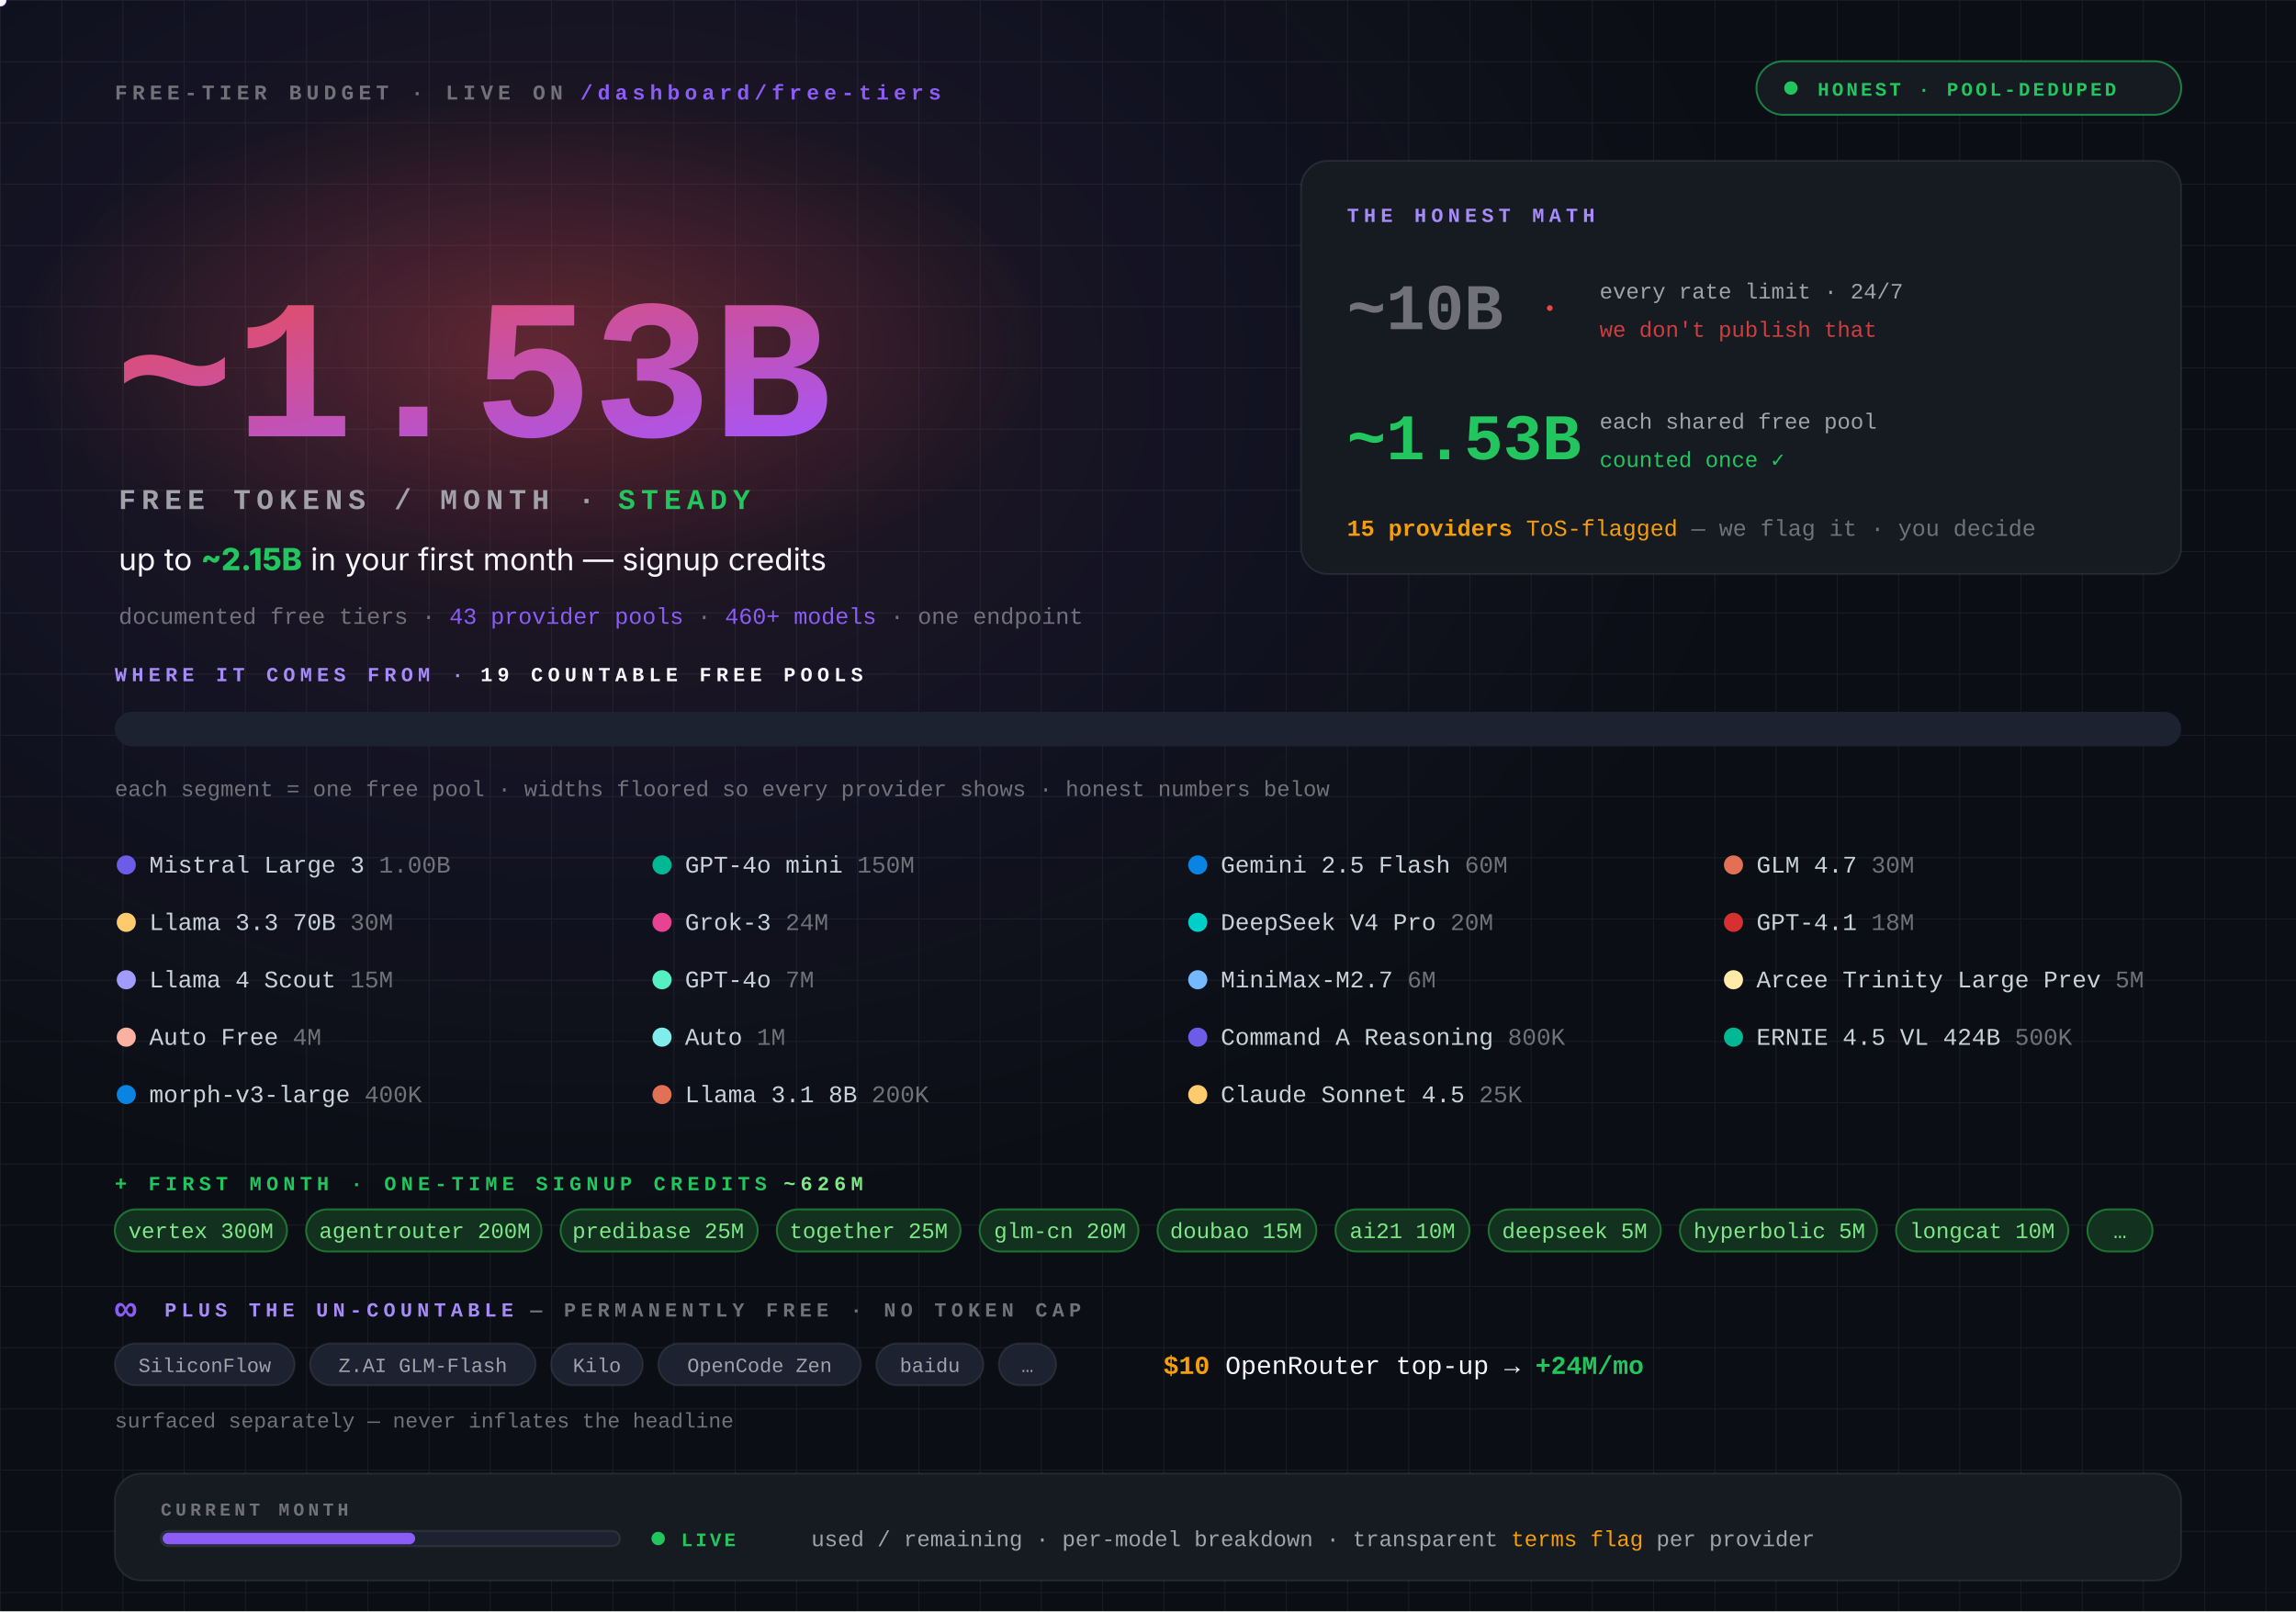
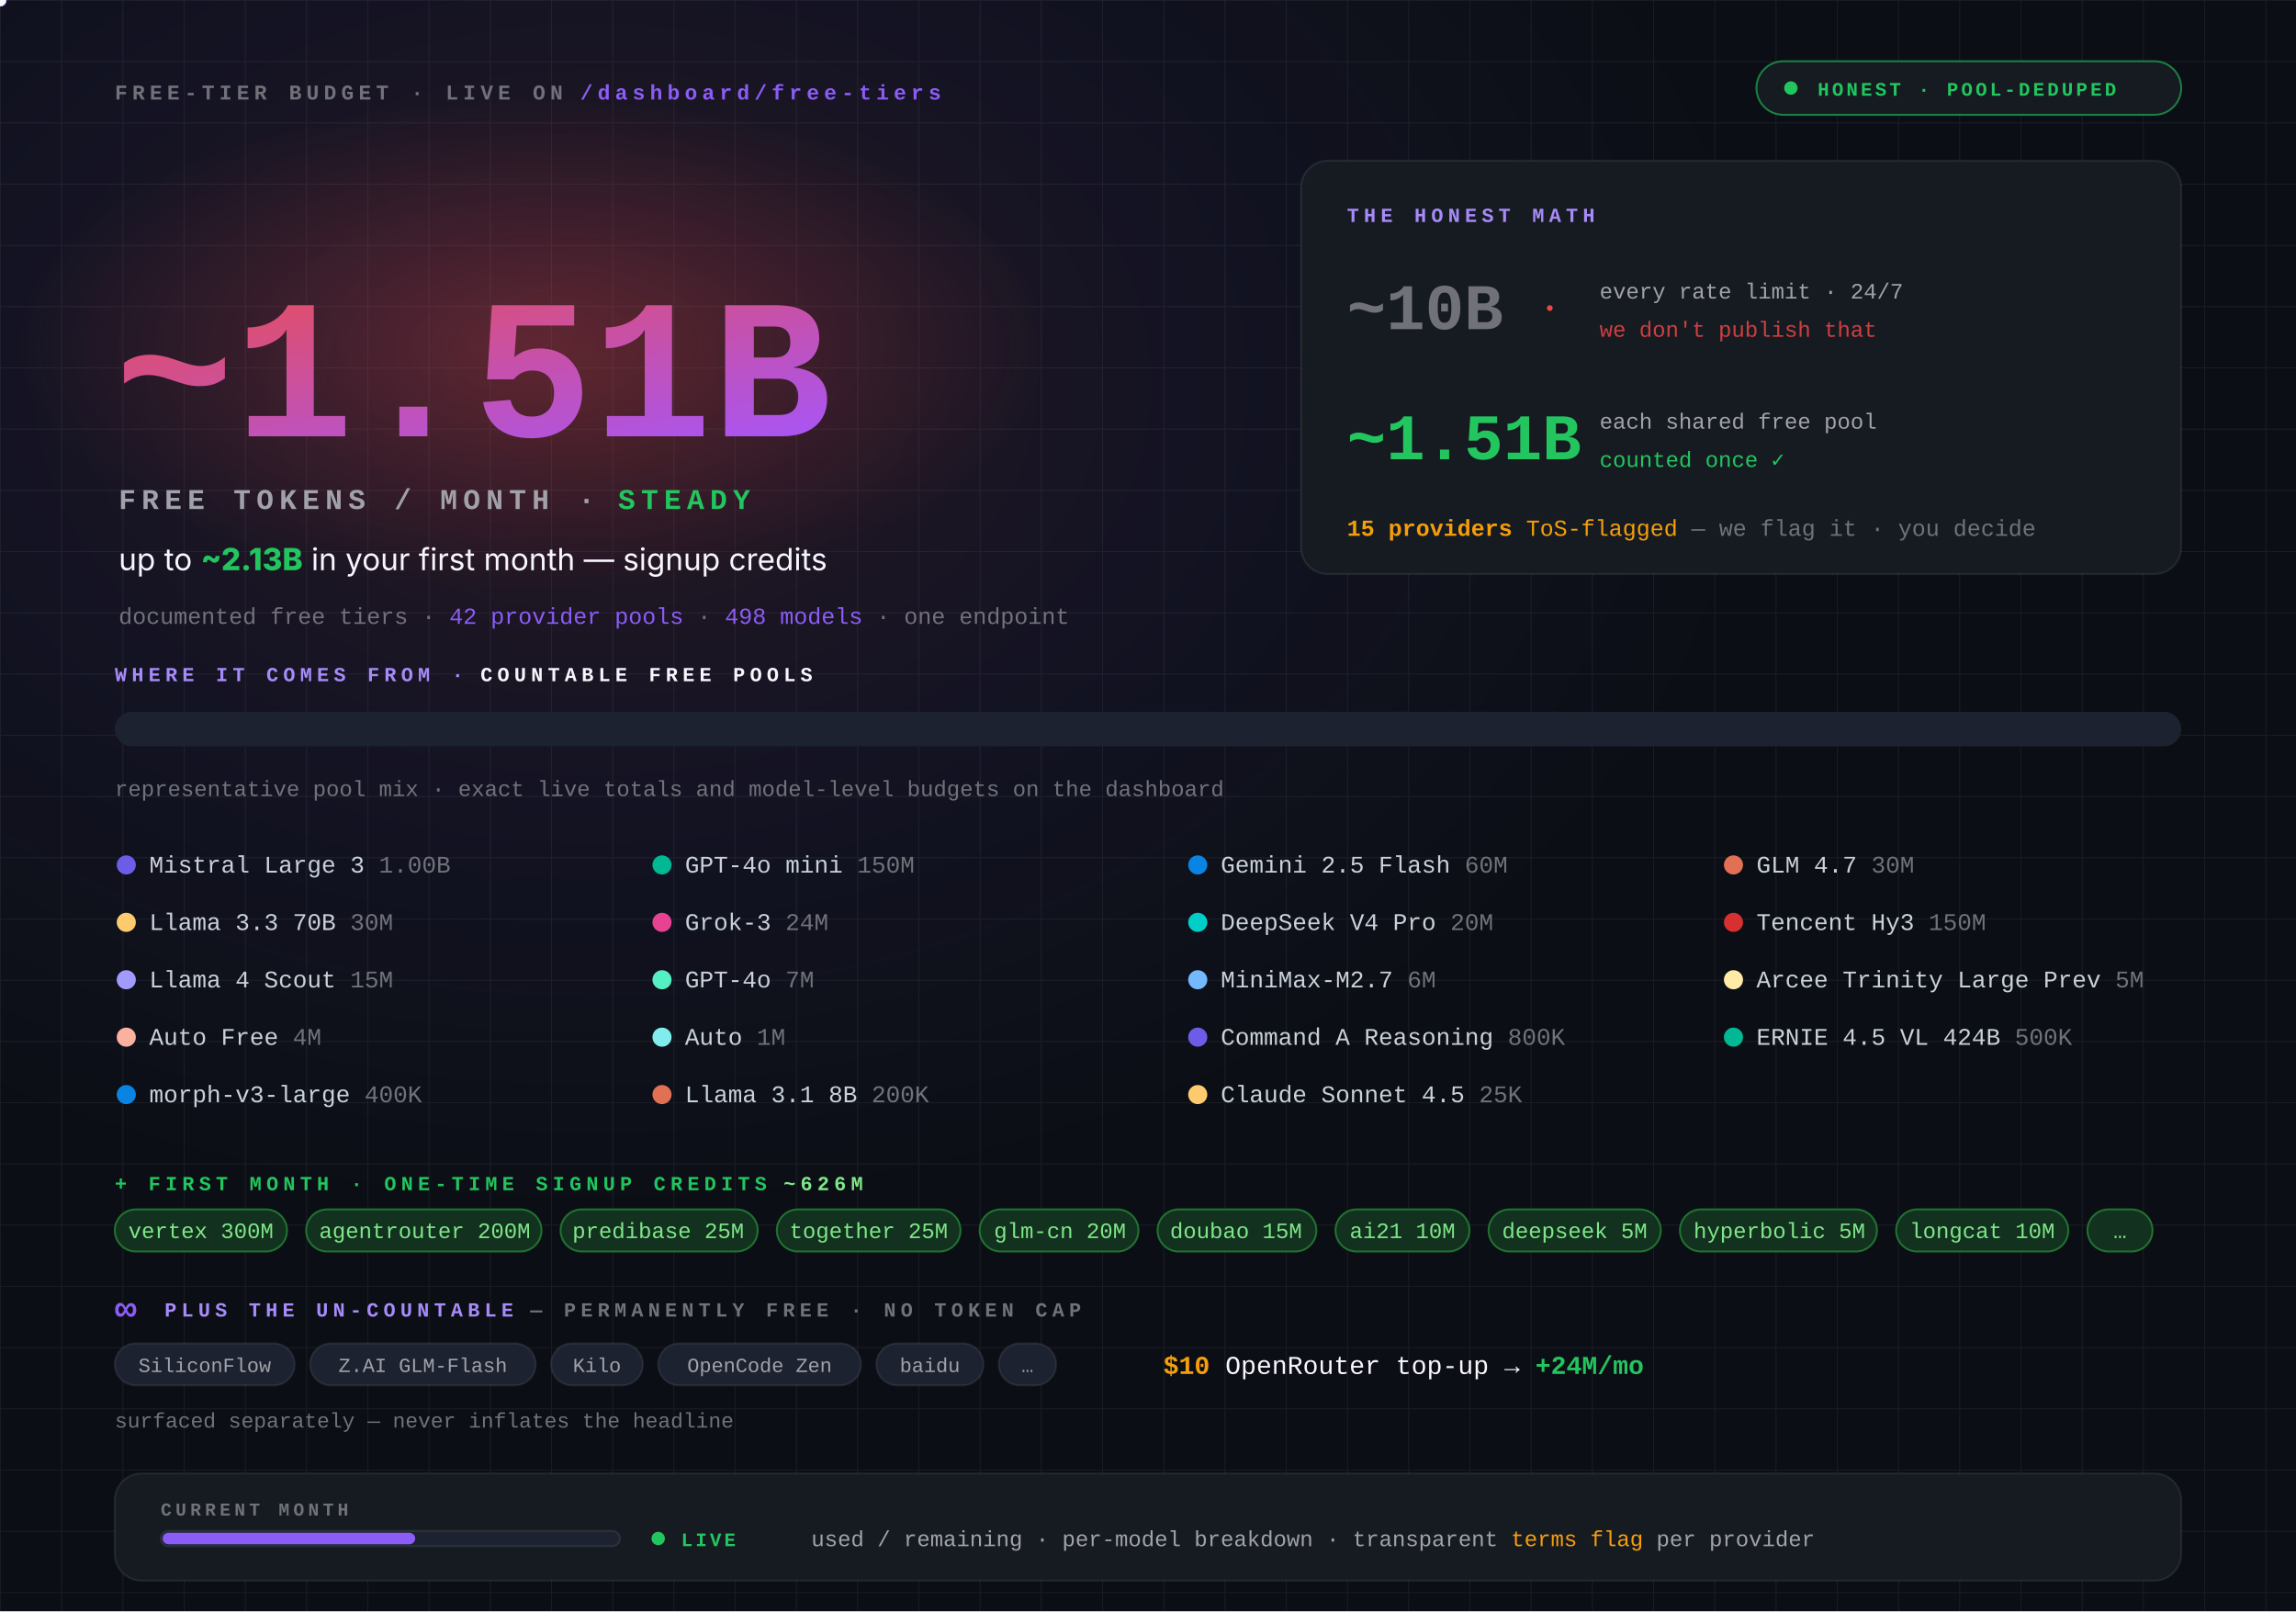
- <svg xmlns="http://www.w3.org/2000/svg" viewBox="0 0 1200 842" role="img" aria-label="OmniRoute free-tier budget: about 1.53 billion free tokens per month steady, up to about 2.15 billion in your first month with signup credits, aggregated from the documented free tiers of 43 provider pools and 460+ models behind one endpoint, live on /dashboard/free-tiers. Honest pool-deduped math: each shared free pool is counted once — counting every rate limit 24/7 would read about 10B, which we don't publish; 15 providers carry a ToS flag so you decide. Budget bar of the 19 countable free pools with per-model breakdown: Mistral Large 3 1B, GPT-4o mini 150M, Gemini 2.5 Flash 60M, GLM 4.7 30M, Llama 3.3 70B 30M, Grok-3 24M, DeepSeek V4 Pro 20M, GPT-4.1 18M, Llama 4 Scout 15M, GPT-4o 7M, MiniMax-M2.7 6M, Arcee Trinity 5M, and more. First month adds one-time signup credits of about 626M (vertex 300M, agentrouter 200M, predibase 25M, together 25M, glm-cn 20M, doubao 15M, ai21 10M, longcat 10M, deepseek 5M, hyperbolic 5M, nscale 5M). Plus the un-countable: permanently-free no-token-cap providers (SiliconFlow, Z.AI GLM-Flash, Kilo, OpenCode Zen, baidu and more) and a $10 OpenRouter top-up unlocking +24M per month, surfaced separately so they never inflate the headline. Live used/remaining and per-model breakdown on the dashboard.">
+ <svg xmlns="http://www.w3.org/2000/svg" viewBox="0 0 1200 842" role="img" aria-label="OmniRoute free-tier budget: about 1.51 billion free tokens per month steady, up to about 2.13 billion in your first month with signup credits, aggregated from the documented free tiers of 42 provider pools and 498 models behind one endpoint, live on /dashboard/free-tiers. Honest pool-deduped math: each shared free pool is counted once — counting every rate limit 24/7 would read about 10B, which we don't publish; 15 providers carry a ToS flag so you decide. Budget bar with a representative per-model breakdown: Mistral Large 3 1B, GPT-4o mini 150M, Tencent Hy3 150M, Gemini 2.5 Flash 60M, GLM 4.7 30M, Llama 3.3 70B 30M, Grok-3 24M, DeepSeek V4 Pro 20M, Llama 4 Scout 15M, GPT-4o 7M, MiniMax-M2.7 6M, Arcee Trinity 5M, and more. First month adds one-time signup credits of about 626M (vertex 300M, agentrouter 200M, predibase 25M, together 25M, glm-cn 20M, doubao 15M, ai21 10M, longcat 10M, deepseek 5M, hyperbolic 5M, nscale 5M). Plus the un-countable: permanently-free no-token-cap providers (SiliconFlow, Z.AI GLM-Flash, Kilo, OpenCode Zen, baidu and more) and a $10 OpenRouter top-up unlocking +24M per month, surfaced separately so they never inflate the headline. Live used/remaining and per-model breakdown on the dashboard.">
  <defs>
    <pattern id="gridPaperF" width="32" height="32" patternUnits="userSpaceOnUse">
      <path d="M 32 0 L 0 0 0 32" fill="none" stroke="#ffffff" stroke-opacity="0.06" stroke-width="1" />
    </pattern>
    <radialGradient id="bgGlowF" cx="26%" cy="24%" r="52%">
      <stop offset="0%" stop-color="#e54d5e" stop-opacity="0.14" />
      <stop offset="55%" stop-color="#8b5cf6" stop-opacity="0.06" />
      <stop offset="100%" stop-color="#6366f1" stop-opacity="0" />
    </radialGradient>
    <linearGradient id="gradBrandF" x1="0" y1="0" x2="1" y2="1">
      <stop offset="0%" stop-color="#e54d5e" />
      <stop offset="100%" stop-color="#a855f7" />
    </linearGradient>
    <radialGradient id="heroGlowF" cx="50%" cy="50%" r="50%">
      <stop offset="0%" stop-color="#e54d5e" stop-opacity="0.30" />
      <stop offset="100%" stop-color="#e54d5e" stop-opacity="0" />
    </radialGradient>
    <path id="pTk1F" d="M 44,84 C 150,112 190,146 302,168" />
    <path id="pTk2F" d="M 30,310 C 136,290 176,240 296,206" />
    <path id="pTk3F" d="M 96,436 C 186,392 208,308 314,230" />
    <clipPath id="barShapeF">
      <rect x="60" y="372" width="1080" height="18" rx="9" />
    </clipPath>
    <clipPath id="barRevF">
      <rect x="60" y="372" width="0" height="18">
        <animate attributeName="width" values="1080;0;1080;1080" keyTimes="0;0.02;0.24;1" dur="10s" repeatCount="indefinite" />
      </rect>
    </clipPath>
  </defs>
  <rect width="1200" height="842" fill="#0b0e14" />
  <rect width="1200" height="842" fill="url(#gridPaperF)" />
  <rect width="1200" height="842" fill="url(#bgGlowF)" />
  <text x="60" y="52" font-family="Consolas, 'Courier New', monospace" font-size="11" letter-spacing="2.5" font-weight="700" fill="#71717a">FREE-TIER BUDGET · LIVE ON <tspan fill="#8b5cf6">/dashboard/free-tiers</tspan>
  </text>
  <g transform="translate(918, 32)">
    <rect width="222" height="28" rx="14" fill="#161b22" stroke="#22c55e" stroke-width="1" stroke-opacity="0.6" />
    <circle cx="18" cy="14" r="3.5" fill="#22c55e">
      <animate attributeName="opacity" values="1;0.35;1" dur="1.6s" repeatCount="indefinite" />
    </circle>
    <text x="32" y="18" font-family="Consolas, 'Courier New', monospace" font-size="10" letter-spacing="1.5" font-weight="700" fill="#22c55e">HONEST · POOL-DEDUPED</text>
  </g>
  <ellipse cx="280" cy="180" rx="270" ry="130" fill="url(#heroGlowF)">
    <animate attributeName="rx" values="250;290;250" dur="4s" repeatCount="indefinite" />
  </ellipse>
  <g fill="#a78bfa">
    <circle r="3.4">
      <animateMotion dur="2.4s" repeatCount="indefinite" begin="0s">
        <mpath href="#pTk1F" />
      </animateMotion>
      <animate attributeName="opacity" values="0;1;1;0" dur="2.4s" begin="0s" repeatCount="indefinite" />
    </circle>
    <circle r="3.4">
      <animateMotion dur="2.4s" repeatCount="indefinite" begin="0.8s">
        <mpath href="#pTk2F" />
      </animateMotion>
      <animate attributeName="opacity" values="0;1;1;0" dur="2.4s" begin="0.8s" repeatCount="indefinite" />
    </circle>
    <circle r="3.4">
      <animateMotion dur="2.4s" repeatCount="indefinite" begin="1.6s">
        <mpath href="#pTk3F" />
      </animateMotion>
      <animate attributeName="opacity" values="0;1;1;0" dur="2.4s" begin="1.6s" repeatCount="indefinite" />
    </circle>
  </g>
-   <text x="60" y="228" font-family="Consolas, 'Courier New', monospace" font-size="104" font-weight="800" fill="url(#gradBrandF)">~1.53B</text>
+   <text x="60" y="228" font-family="Consolas, 'Courier New', monospace" font-size="104" font-weight="800" fill="url(#gradBrandF)">~1.51B</text>
  <text x="62" y="266" font-family="Consolas, 'Courier New', monospace" font-size="15" letter-spacing="3" font-weight="700" fill="#a1a1aa">FREE TOKENS / MONTH · <tspan fill="#22c55e">STEADY</tspan>
  </text>
-   <text x="62" y="298" font-family="Inter, 'Segoe UI', Arial, Helvetica, system-ui, sans-serif" font-size="16" fill="#F7F6FC">up to <tspan font-weight="800" fill="#22c55e">~2.15B</tspan> in your first month — signup credits</text>
-   <text x="62" y="326" font-family="Consolas, 'Courier New', monospace" font-size="12" fill="#71717a">documented free tiers · <tspan fill="#8b5cf6">43 provider pools</tspan> · <tspan fill="#8b5cf6">460+ models</tspan> · one endpoint</text>
+   <text x="62" y="298" font-family="Inter, 'Segoe UI', Arial, Helvetica, system-ui, sans-serif" font-size="16" fill="#F7F6FC">up to <tspan font-weight="800" fill="#22c55e">~2.13B</tspan> in your first month — signup credits</text>
+   <text x="62" y="326" font-family="Consolas, 'Courier New', monospace" font-size="12" fill="#71717a">documented free tiers · <tspan fill="#8b5cf6">42 provider pools</tspan> · <tspan fill="#8b5cf6">498 models</tspan> · one endpoint</text>
  <rect x="680" y="84" width="460" height="216" rx="14" fill="#161b22" stroke="#ffffff" stroke-opacity="0.08" stroke-width="1" />
  <text x="704" y="116" font-family="Consolas, 'Courier New', monospace" font-size="10.5" letter-spacing="2.5" font-weight="700" fill="#a78bfa">THE HONEST MATH</text>
  <text x="704" y="172" font-family="Consolas, 'Courier New', monospace" font-size="34" font-weight="800" fill="#71717a">~10B</text>
  <line x1="698" y1="161" x2="810" y2="161" stroke="#ef4444" stroke-width="3" stroke-linecap="round" stroke-dasharray="112" stroke-dashoffset="112">
    <animate attributeName="stroke-dashoffset" values="0;112;0;0" keyTimes="0;0.10;0.18;1" dur="10s" repeatCount="indefinite" />
  </line>
  <text x="836" y="156" font-family="Consolas, 'Courier New', monospace" font-size="11.5" fill="#a1a1aa">every rate limit · 24/7</text>
  <text x="836" y="176" font-family="Consolas, 'Courier New', monospace" font-size="11.5" fill="#ef4444" opacity="0.85">we don't publish that</text>
-   <text x="704" y="240" font-family="Consolas, 'Courier New', monospace" font-size="34" font-weight="800" fill="#22c55e">~1.53B</text>
+   <text x="704" y="240" font-family="Consolas, 'Courier New', monospace" font-size="34" font-weight="800" fill="#22c55e">~1.51B</text>
  <text x="836" y="224" font-family="Consolas, 'Courier New', monospace" font-size="11.5" fill="#a1a1aa">each shared free pool</text>
  <text x="836" y="244" font-family="Consolas, 'Courier New', monospace" font-size="11.5" fill="#22c55e">counted once ✓</text>
  <text x="704" y="280" font-family="Consolas, 'Courier New', monospace" font-size="12" fill="#f59e0b">
    <tspan font-weight="800">15 providers</tspan> ToS-flagged <tspan fill="#71717a">— we flag it · you decide</tspan>
  </text>
-   <text x="60" y="356" font-family="Consolas, 'Courier New', monospace" font-size="10.5" letter-spacing="2.5" font-weight="700" fill="#a78bfa">WHERE IT COMES FROM · <tspan fill="#F7F6FC">19 COUNTABLE FREE POOLS</tspan>
+   <text x="60" y="356" font-family="Consolas, 'Courier New', monospace" font-size="10.5" letter-spacing="2.5" font-weight="700" fill="#a78bfa">WHERE IT COMES FROM · <tspan fill="#F7F6FC">COUNTABLE FREE POOLS</tspan>
  </text>
  <g clip-path="url(#barShapeF)">
    <rect x="60" y="372" width="1080" height="18" fill="#1c2230" />
    <g clip-path="url(#barRevF)">
      <rect x="60.0" y="372" width="662.3" height="18" fill="#6c5ce7" />
      <rect x="723.3" y="372" width="106.7" height="18" fill="#00b894" />
      <rect x="831.0" y="372" width="47.9" height="18" fill="#0984e3" />
      <rect x="879.9" y="372" width="28.3" height="18" fill="#e17055" />
      <rect x="909.2" y="372" width="28.3" height="18" fill="#fdcb6e" />
      <rect x="938.5" y="372" width="24.4" height="18" fill="#e84393" />
      <rect x="963.9" y="372" width="21.8" height="18" fill="#00cec9" />
      <rect x="986.7" y="372" width="20.5" height="18" fill="#d63031" />
      <rect x="1008.2" y="372" width="18.5" height="18" fill="#a29bfe" />
      <rect x="1027.7" y="372" width="13.3" height="18" fill="#55efc4" />
      <rect x="1042.0" y="372" width="12.6" height="18" fill="#74b9ff" />
      <rect x="1055.6" y="372" width="12.0" height="18" fill="#ffeaa7" />
      <rect x="1068.6" y="372" width="11.3" height="18" fill="#fab1a0" />
      <rect x="1080.9" y="372" width="9.4" height="18" fill="#81ecec" />
      <rect x="1091.3" y="372" width="9.2" height="18" fill="#6c5ce7" />
      <rect x="1101.5" y="372" width="9.0" height="18" fill="#00b894" />
      <rect x="1111.5" y="372" width="9.0" height="18" fill="#0984e3" />
      <rect x="1121.5" y="372" width="8.8" height="18" fill="#e17055" />
      <rect x="1131.3" y="372" width="8.7" height="18" fill="#fdcb6e" />
    </g>
  </g>
  <circle r="3.2" fill="#F7F6FC">
    <animateMotion path="M 60,381 L 1140,381" keyPoints="0;0;1;1" keyTimes="0;0.02;0.24;1" calcMode="linear" dur="10s" repeatCount="indefinite" />
    <animate attributeName="opacity" values="0;1;1;0;0" keyTimes="0;0.02;0.23;0.26;1" dur="10s" repeatCount="indefinite" />
  </circle>
-   <text x="60" y="416" font-family="Consolas, 'Courier New', monospace" font-size="11.5" fill="#71717a">each segment = one free pool · widths floored so every provider shows · honest numbers below</text>
+   <text x="60" y="416" font-family="Consolas, 'Courier New', monospace" font-size="11.5" fill="#71717a">representative pool mix · exact live totals and model-level budgets on the dashboard</text>
  <g font-family="Consolas, 'Courier New', monospace" font-size="12.5">
    <circle cx="66" cy="452" r="5" fill="#6c5ce7" />
    <text x="78" y="456" fill="#c9d1d9">Mistral Large 3 <tspan fill="#71717a">1.00B</tspan>
    </text>
    <circle cx="346" cy="452" r="5" fill="#00b894" />
    <text x="358" y="456" fill="#c9d1d9">GPT-4o mini <tspan fill="#71717a">150M</tspan>
    </text>
    <circle cx="626" cy="452" r="5" fill="#0984e3" />
    <text x="638" y="456" fill="#c9d1d9">Gemini 2.5 Flash <tspan fill="#71717a">60M</tspan>
    </text>
    <circle cx="906" cy="452" r="5" fill="#e17055" />
    <text x="918" y="456" fill="#c9d1d9">GLM 4.7 <tspan fill="#71717a">30M</tspan>
    </text>
    <circle cx="66" cy="482" r="5" fill="#fdcb6e" />
    <text x="78" y="486" fill="#c9d1d9">Llama 3.3 70B <tspan fill="#71717a">30M</tspan>
    </text>
    <circle cx="346" cy="482" r="5" fill="#e84393" />
    <text x="358" y="486" fill="#c9d1d9">Grok-3 <tspan fill="#71717a">24M</tspan>
    </text>
    <circle cx="626" cy="482" r="5" fill="#00cec9" />
    <text x="638" y="486" fill="#c9d1d9">DeepSeek V4 Pro <tspan fill="#71717a">20M</tspan>
    </text>
    <circle cx="906" cy="482" r="5" fill="#d63031" />
-     <text x="918" y="486" fill="#c9d1d9">GPT-4.1 <tspan fill="#71717a">18M</tspan>
+     <text x="918" y="486" fill="#c9d1d9">Tencent Hy3 <tspan fill="#71717a">150M</tspan>
    </text>
    <circle cx="66" cy="512" r="5" fill="#a29bfe" />
    <text x="78" y="516" fill="#c9d1d9">Llama 4 Scout <tspan fill="#71717a">15M</tspan>
    </text>
    <circle cx="346" cy="512" r="5" fill="#55efc4" />
    <text x="358" y="516" fill="#c9d1d9">GPT-4o <tspan fill="#71717a">7M</tspan>
    </text>
    <circle cx="626" cy="512" r="5" fill="#74b9ff" />
    <text x="638" y="516" fill="#c9d1d9">MiniMax-M2.7 <tspan fill="#71717a">6M</tspan>
    </text>
    <circle cx="906" cy="512" r="5" fill="#ffeaa7" />
    <text x="918" y="516" fill="#c9d1d9">Arcee Trinity Large Prev <tspan fill="#71717a">5M</tspan>
    </text>
    <circle cx="66" cy="542" r="5" fill="#fab1a0" />
    <text x="78" y="546" fill="#c9d1d9">Auto Free <tspan fill="#71717a">4M</tspan>
    </text>
    <circle cx="346" cy="542" r="5" fill="#81ecec" />
    <text x="358" y="546" fill="#c9d1d9">Auto <tspan fill="#71717a">1M</tspan>
    </text>
    <circle cx="626" cy="542" r="5" fill="#6c5ce7" />
    <text x="638" y="546" fill="#c9d1d9">Command A Reasoning <tspan fill="#71717a">800K</tspan>
    </text>
    <circle cx="906" cy="542" r="5" fill="#00b894" />
    <text x="918" y="546" fill="#c9d1d9">ERNIE 4.5 VL 424B <tspan fill="#71717a">500K</tspan>
    </text>
    <circle cx="66" cy="572" r="5" fill="#0984e3" />
    <text x="78" y="576" fill="#c9d1d9">morph-v3-large <tspan fill="#71717a">400K</tspan>
    </text>
    <circle cx="346" cy="572" r="5" fill="#e17055" />
    <text x="358" y="576" fill="#c9d1d9">Llama 3.1 8B <tspan fill="#71717a">200K</tspan>
    </text>
    <circle cx="626" cy="572" r="5" fill="#fdcb6e" />
    <text x="638" y="576" fill="#c9d1d9">Claude Sonnet 4.5 <tspan fill="#71717a">25K</tspan>
    </text>
  </g>
  <text x="60" y="622" font-family="Consolas, 'Courier New', monospace" font-size="10.5" letter-spacing="2.5" font-weight="700" fill="#22c55e">+ FIRST MONTH · ONE-TIME SIGNUP CREDITS <tspan fill="#7ee787">~626M</tspan>
  </text>
  <g font-family="Consolas, 'Courier New', monospace">
    <rect x="60" y="632" width="90" height="22" rx="11" fill="#13311f" stroke="#238636" stroke-opacity="0.8" />
    <text x="105" y="647" font-size="11.5" fill="#7ee787" text-anchor="middle">vertex 300M</text>
    <rect x="160" y="632" width="123" height="22" rx="11" fill="#13311f" stroke="#238636" stroke-opacity="0.8" />
    <text x="222" y="647" font-size="11.5" fill="#7ee787" text-anchor="middle">agentrouter 200M</text>
    <rect x="293" y="632" width="103" height="22" rx="11" fill="#13311f" stroke="#238636" stroke-opacity="0.8" />
    <text x="344" y="647" font-size="11.5" fill="#7ee787" text-anchor="middle">predibase 25M</text>
    <rect x="406" y="632" width="96" height="22" rx="11" fill="#13311f" stroke="#238636" stroke-opacity="0.8" />
    <text x="454" y="647" font-size="11.5" fill="#7ee787" text-anchor="middle">together 25M</text>
    <rect x="512" y="632" width="83" height="22" rx="11" fill="#13311f" stroke="#238636" stroke-opacity="0.8" />
    <text x="554" y="647" font-size="11.5" fill="#7ee787" text-anchor="middle">glm-cn 20M</text>
    <rect x="605" y="632" width="83" height="22" rx="11" fill="#13311f" stroke="#238636" stroke-opacity="0.8" />
    <text x="646" y="647" font-size="11.5" fill="#7ee787" text-anchor="middle">doubao 15M</text>
    <rect x="698" y="632" width="70" height="22" rx="11" fill="#13311f" stroke="#238636" stroke-opacity="0.8" />
    <text x="733" y="647" font-size="11.5" fill="#7ee787" text-anchor="middle">ai21 10M</text>
    <rect x="778" y="632" width="90" height="22" rx="11" fill="#13311f" stroke="#238636" stroke-opacity="0.8" />
    <text x="823" y="647" font-size="11.5" fill="#7ee787" text-anchor="middle">deepseek 5M</text>
    <rect x="878" y="632" width="103" height="22" rx="11" fill="#13311f" stroke="#238636" stroke-opacity="0.8" />
    <text x="930" y="647" font-size="11.5" fill="#7ee787" text-anchor="middle">hyperbolic 5M</text>
    <rect x="991" y="632" width="90" height="22" rx="11" fill="#13311f" stroke="#238636" stroke-opacity="0.8" />
    <text x="1036" y="647" font-size="11.5" fill="#7ee787" text-anchor="middle">longcat 10M</text>
    <rect x="1091" y="632" width="34" height="22" rx="11" fill="#13311f" stroke="#238636" stroke-opacity="0.8" />
    <text x="1108" y="647" font-size="11.5" fill="#7ee787" text-anchor="middle">…</text>
  </g>
  <text x="60" y="690" font-family="Consolas, 'Courier New', monospace" font-size="19" font-weight="800" fill="#8b5cf6">∞<animate attributeName="opacity" values="1;0.55;1" dur="4s" repeatCount="indefinite" />
  </text>
  <text x="86" y="688" font-family="Consolas, 'Courier New', monospace" font-size="10.5" letter-spacing="2.5" font-weight="700" fill="#a78bfa">PLUS THE UN-COUNTABLE <tspan fill="#71717a">— PERMANENTLY FREE · NO TOKEN CAP</tspan>
  </text>
  <g font-family="Consolas, 'Courier New', monospace" font-size="10.5" fill="#a1a1aa">
    <rect x="60" y="702" width="94" height="22" rx="11" fill="#1c2230" stroke="#ffffff" stroke-opacity="0.08" />
    <text x="107" y="717" text-anchor="middle">SiliconFlow</text>
    <rect x="162" y="702" width="118" height="22" rx="11" fill="#1c2230" stroke="#ffffff" stroke-opacity="0.08" />
    <text x="221" y="717" text-anchor="middle">Z.AI GLM-Flash</text>
    <rect x="288" y="702" width="48" height="22" rx="11" fill="#1c2230" stroke="#ffffff" stroke-opacity="0.08" />
    <text x="312" y="717" text-anchor="middle">Kilo</text>
    <rect x="344" y="702" width="106" height="22" rx="11" fill="#1c2230" stroke="#ffffff" stroke-opacity="0.08" />
    <text x="397" y="717" text-anchor="middle">OpenCode Zen</text>
    <rect x="458" y="702" width="56" height="22" rx="11" fill="#1c2230" stroke="#ffffff" stroke-opacity="0.08" />
    <text x="486" y="717" text-anchor="middle">baidu</text>
    <rect x="522" y="702" width="30" height="22" rx="11" fill="#1c2230" stroke="#ffffff" stroke-opacity="0.08" />
    <text x="537" y="717" text-anchor="middle">…</text>
  </g>
  <text x="608" y="718" font-family="Consolas, 'Courier New', monospace" font-size="13.5" fill="#F7F6FC">
    <tspan fill="#f59e0b" font-weight="700">$10</tspan> OpenRouter top-up → <tspan fill="#22c55e" font-weight="700">+24M/mo</tspan>
  </text>
  <text x="60" y="746" font-family="Consolas, 'Courier New', monospace" font-size="11" fill="#71717a">surfaced separately — never inflates the headline</text>
  <rect x="60" y="770" width="1080" height="56" rx="14" fill="#161b22" stroke="#ffffff" stroke-opacity="0.08" stroke-width="1" />
  <text x="84" y="792" font-family="Consolas, 'Courier New', monospace" font-size="9.5" letter-spacing="2" font-weight="700" fill="#71717a">CURRENT MONTH</text>
  <rect x="84" y="800" width="240" height="8" rx="4" fill="#1c2230" stroke="#ffffff" stroke-opacity="0.08" stroke-width="1" />
  <rect x="85" y="801" width="132" height="6" rx="3" fill="#8b5cf6" />
  <circle r="2.6" fill="#F7F6FC">
    <animateMotion path="M 85,804 L 217,804" dur="3s" repeatCount="indefinite" />
    <animate attributeName="opacity" values="0;1;1;0" dur="3s" repeatCount="indefinite" />
  </circle>
  <circle cx="344" cy="804" r="3.5" fill="#22c55e">
    <animate attributeName="opacity" values="1;0.3;1" dur="1.2s" repeatCount="indefinite" />
  </circle>
  <text x="356" y="808" font-family="Consolas, 'Courier New', monospace" font-size="10" letter-spacing="1.5" font-weight="700" fill="#22c55e">LIVE</text>
  <text x="424" y="808" font-family="Consolas, 'Courier New', monospace" font-size="11.5" fill="#a1a1aa">used / remaining · per-model breakdown · transparent <tspan fill="#f59e0b">terms flag</tspan> per provider</text>
</svg>
